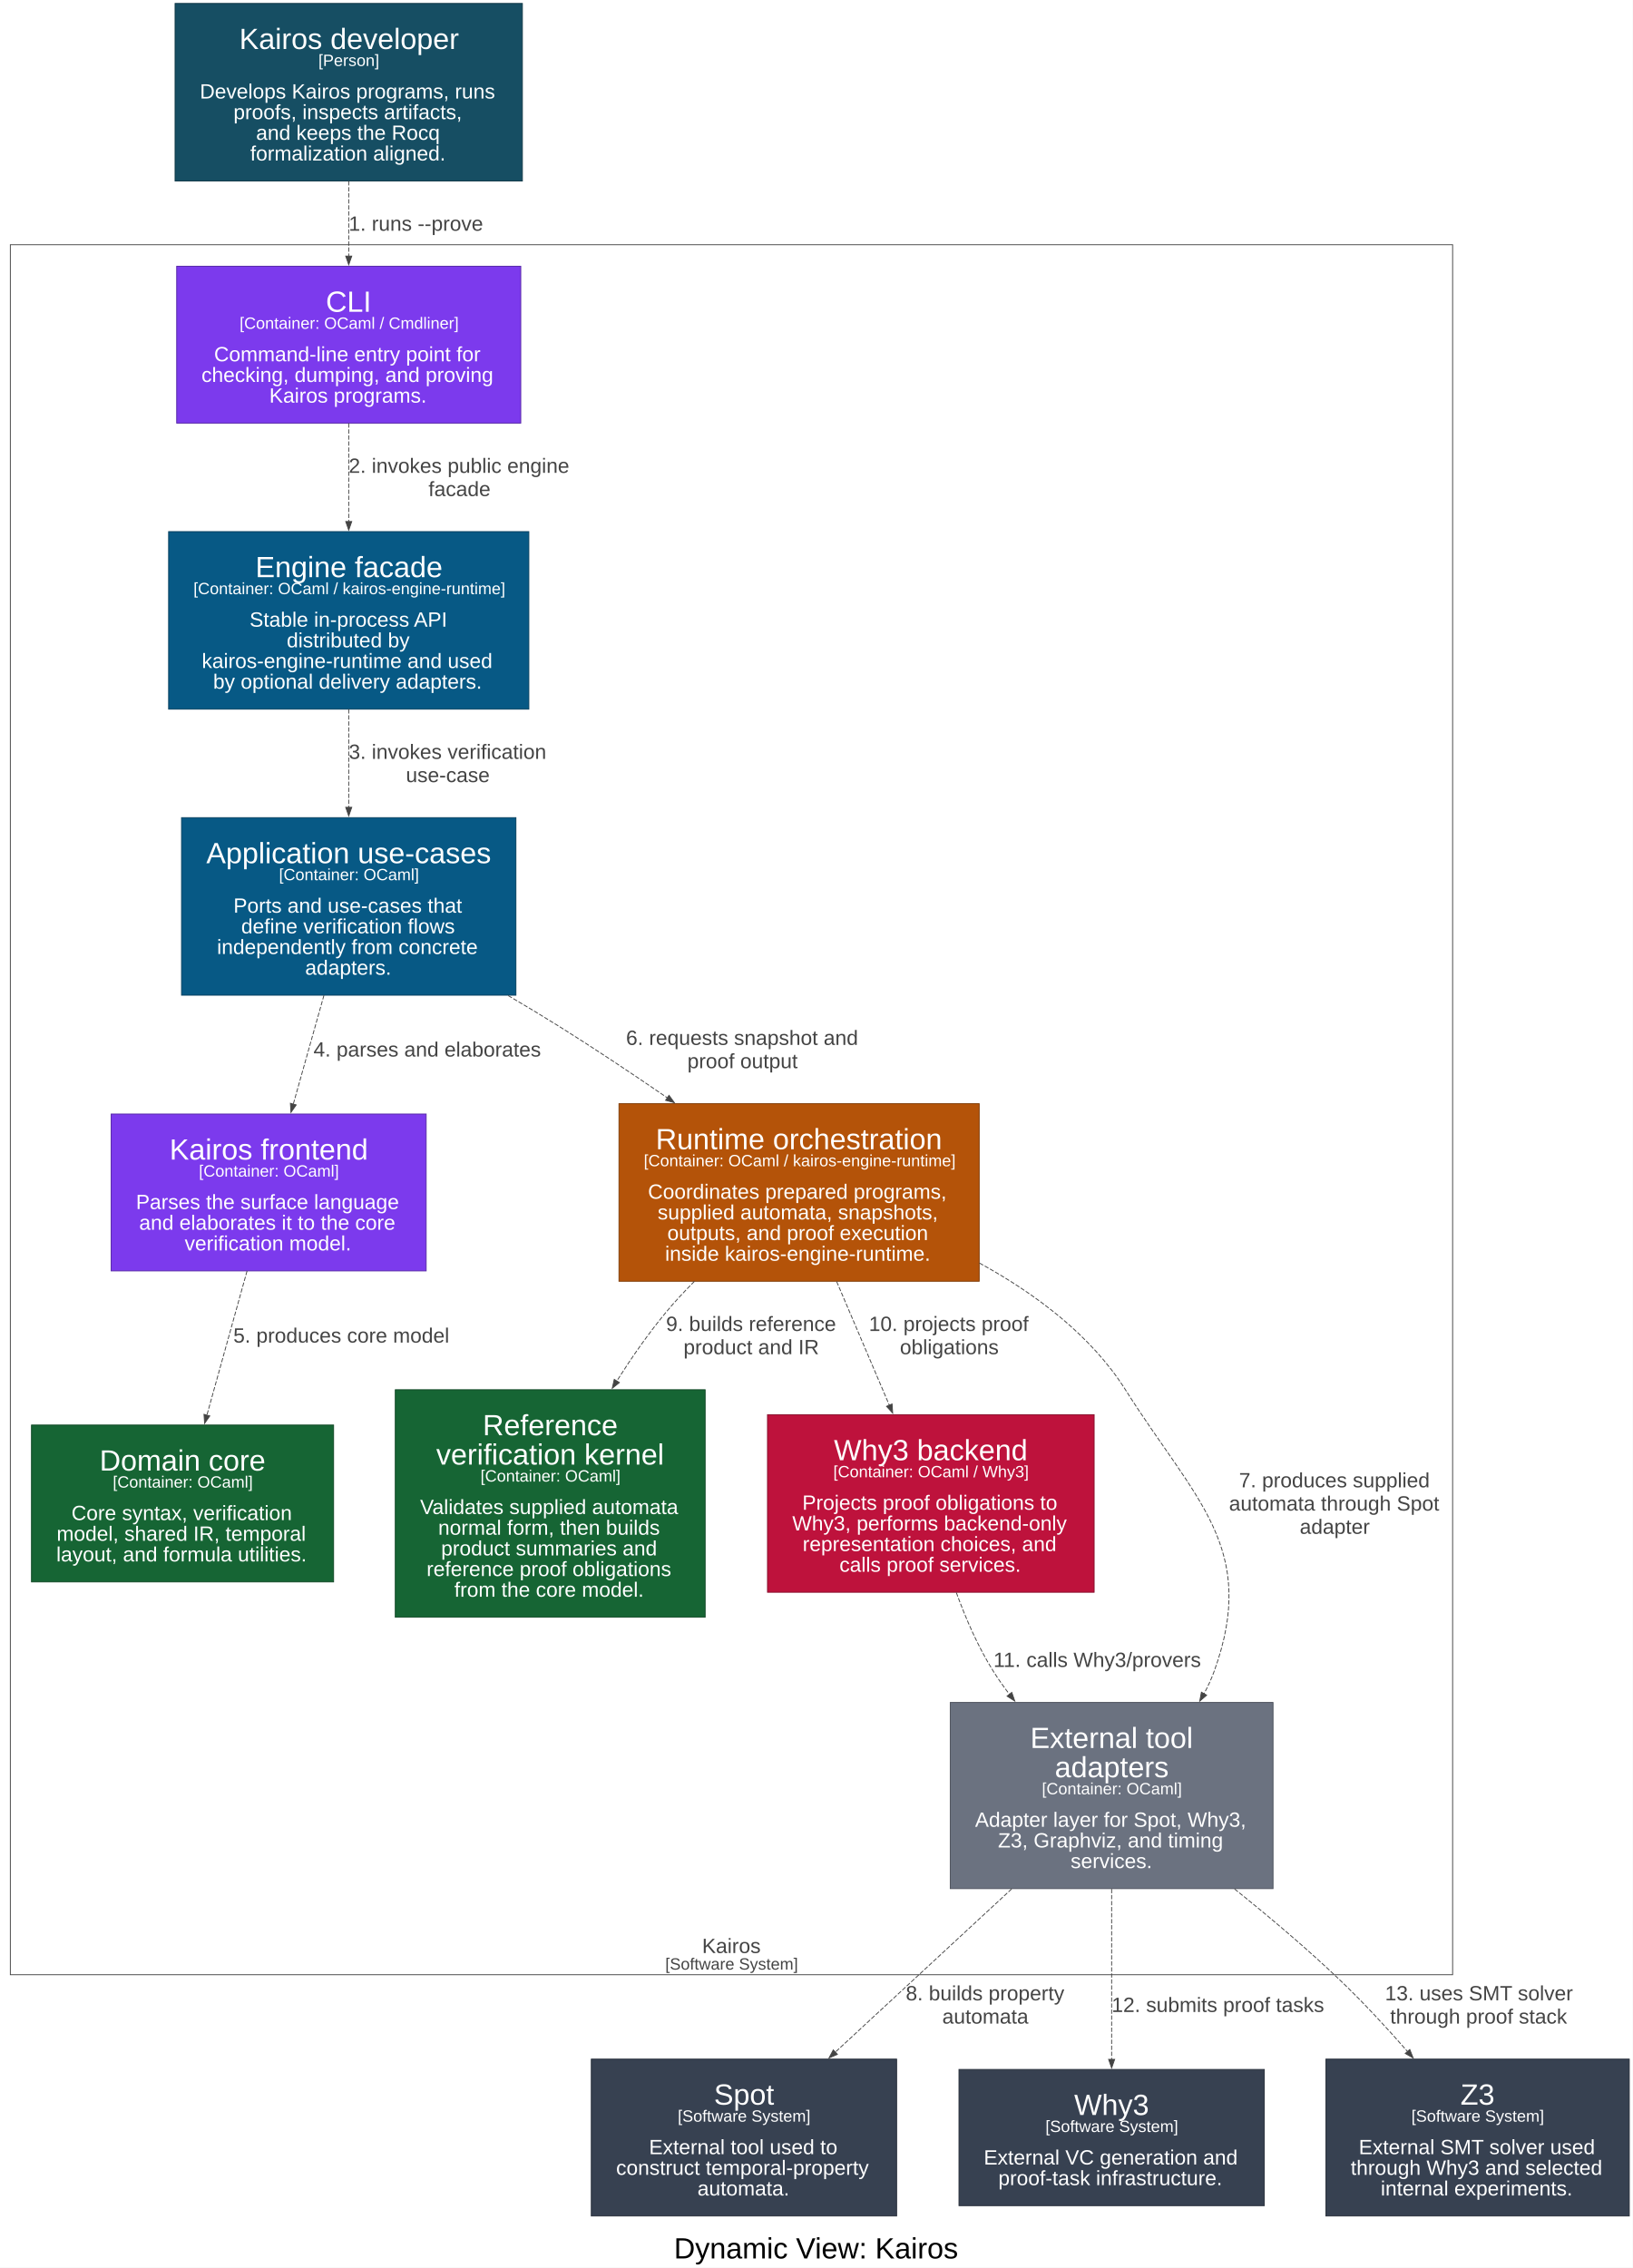
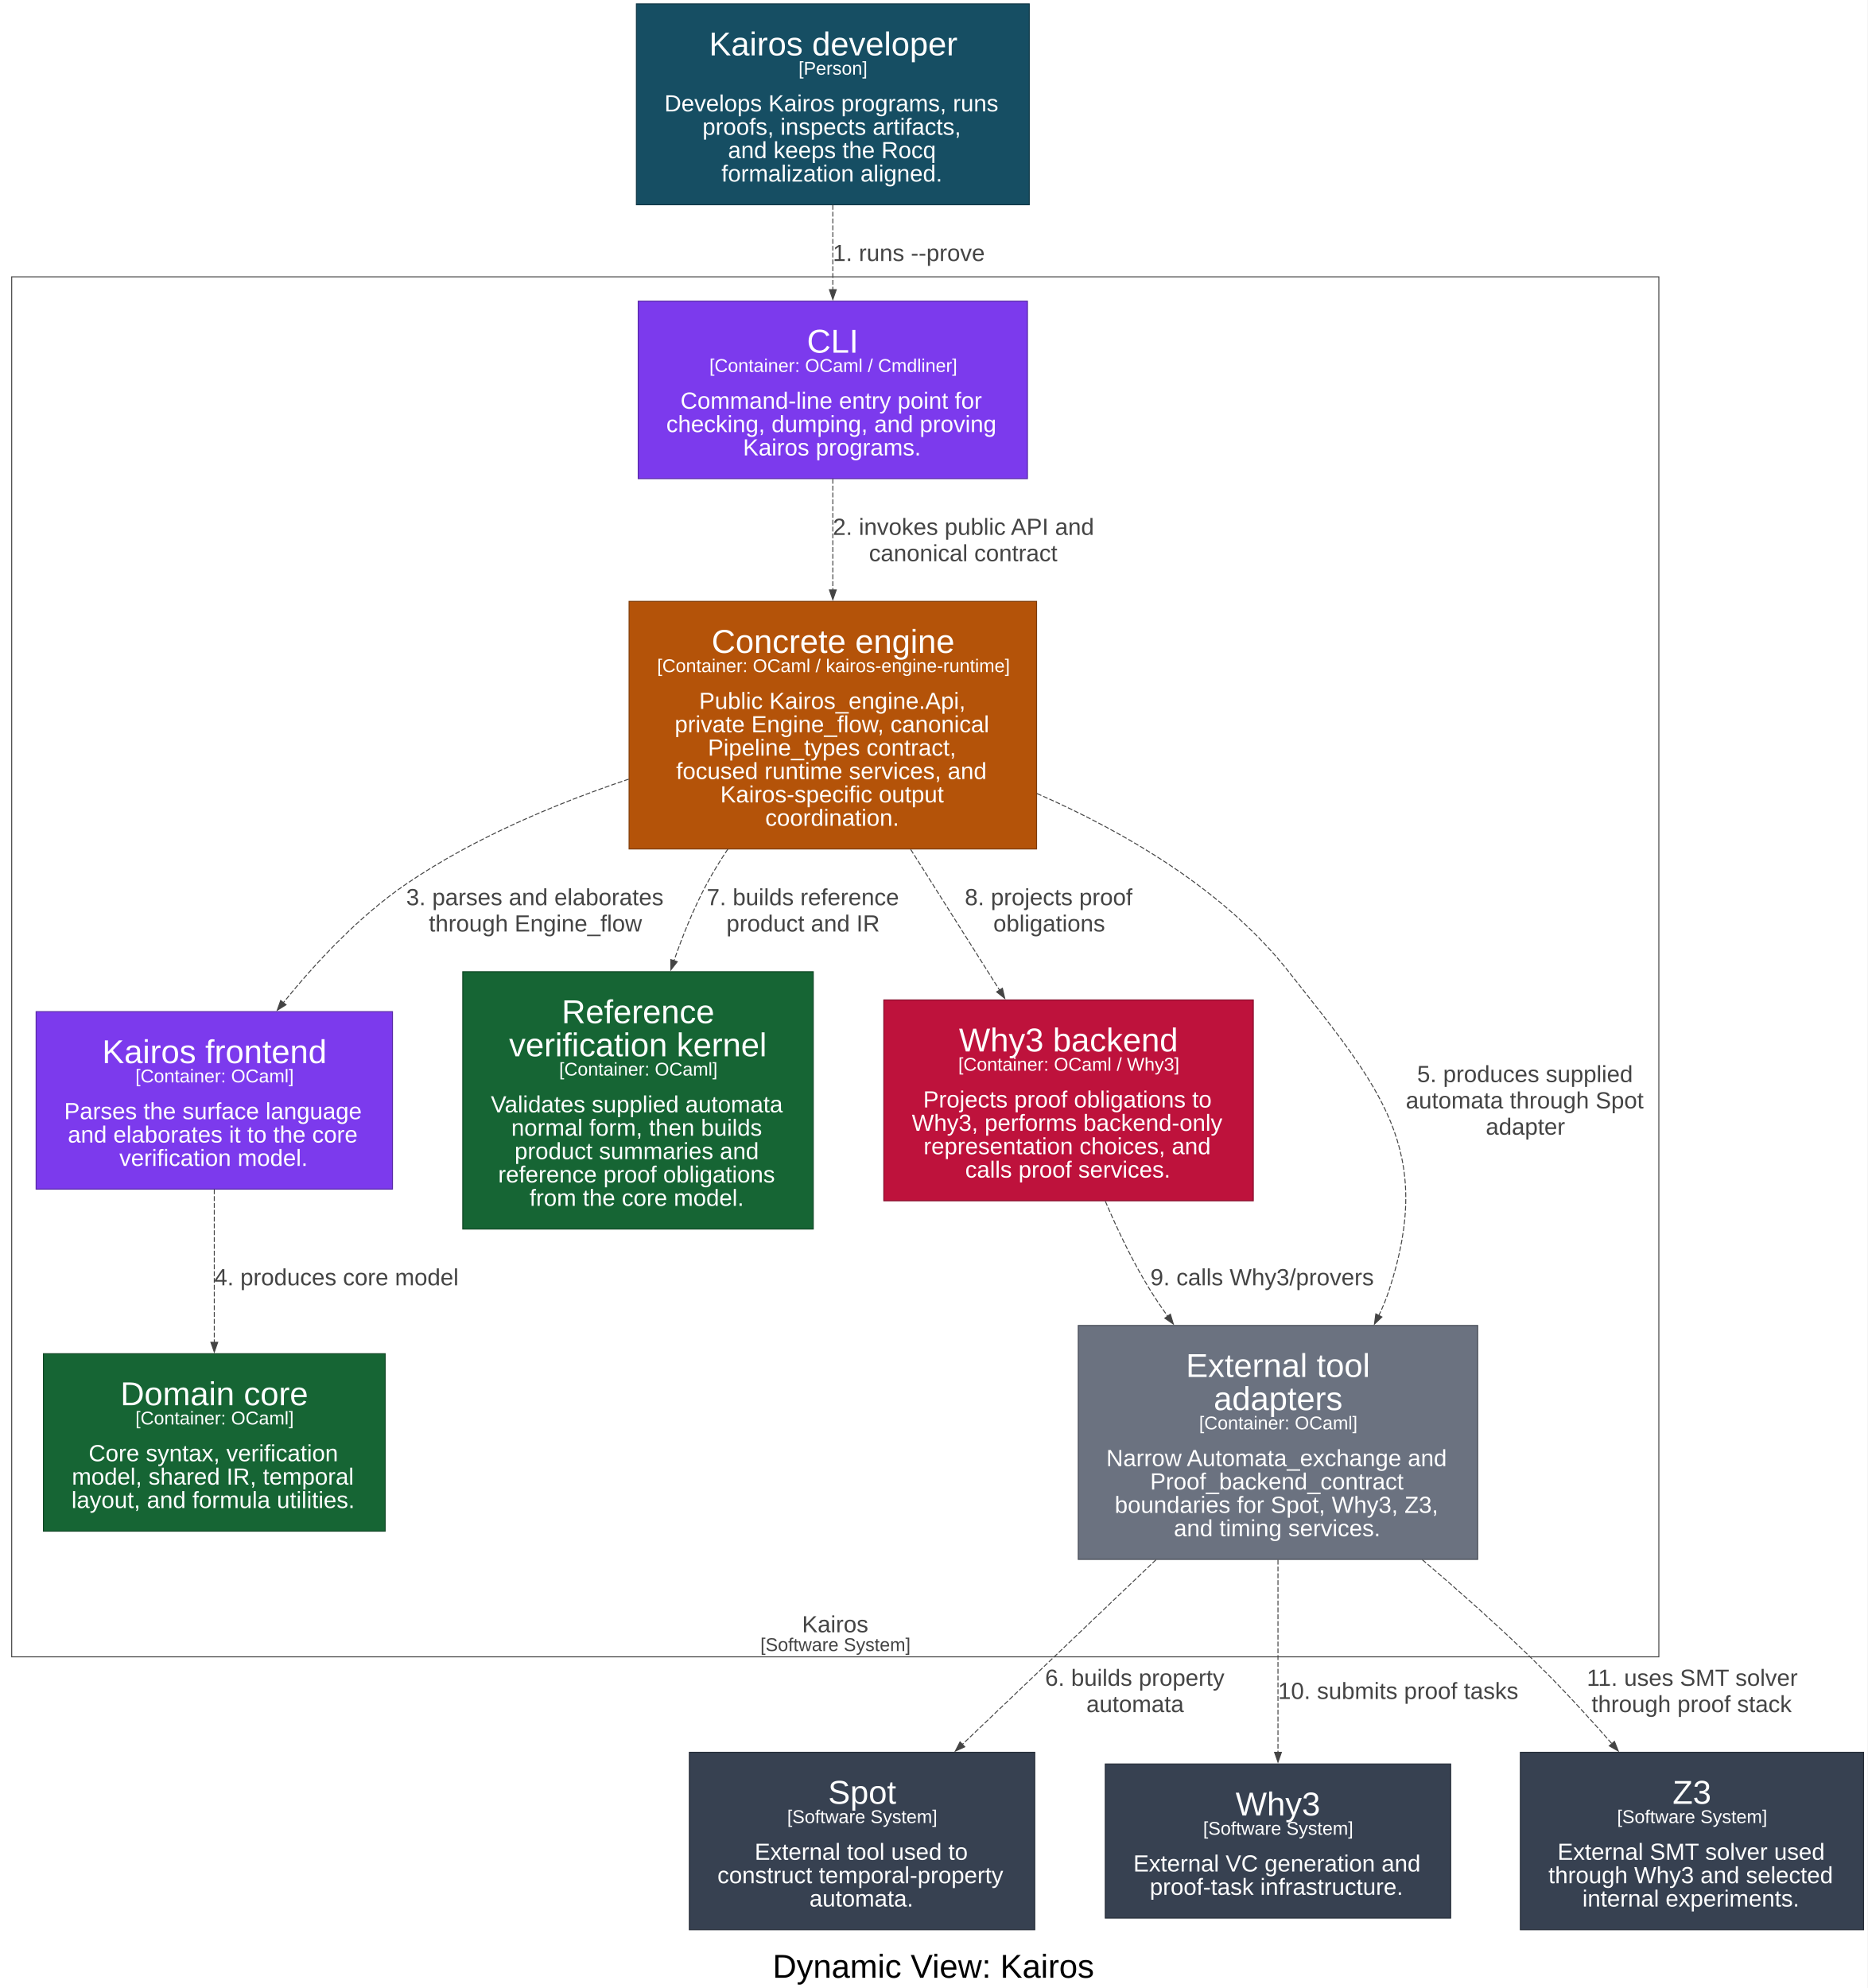
- <svg xmlns="http://www.w3.org/2000/svg" width="1896pt" height="2634pt" viewBox="0.00 0.00 1896.00 2634.00">
-   <g id="graph0" class="graph" transform="scale(1 1) rotate(0) translate(4 2629.6)">
-     <polygon fill="white" stroke="none" points="-4,4 -4,-2629.6 1892.17,-2629.6 1892.17,4 -4,4" />
-     <text xml:space="preserve" text-anchor="start" x="778.71" y="-6.7" font-family="Arial" font-size="34.00">Dynamic View: Kairos</text>
+ <svg xmlns="http://www.w3.org/2000/svg" width="1917pt" height="2041pt" viewBox="0.00 0.00 1917.00 2041.00">
+   <g id="graph0" class="graph" transform="scale(1 1) rotate(0) translate(4 2037.2)">
+     <polygon fill="white" stroke="none" points="-4,4 -4,-2037.2 1913.17,-2037.2 1913.17,4 -4,4" />
+     <text xml:space="preserve" text-anchor="start" x="789.21" y="-6.7" font-family="Arial" font-size="34.00">Dynamic View: Kairos</text>
    <g id="clust1" class="cluster">
-       <polygon fill="none" stroke="#444444" points="8,-336.2 8,-2345.4 1683,-2345.4 1683,-336.2 8,-336.2" />
-       <text xml:space="preserve" text-anchor="start" x="811.38" y="-361.4" font-family="Arial" font-size="24.00" fill="#444444">Kairos</text>
-       <text xml:space="preserve" text-anchor="start" x="768.62" y="-342.15" font-family="Arial" font-size="19.00" fill="#444444">[Software System]</text>
+       <polygon fill="none" stroke="#444444" points="8,-336.2 8,-1753 1699,-1753 1699,-336.2 8,-336.2" />
+       <text xml:space="preserve" text-anchor="start" x="819.38" y="-361.4" font-family="Arial" font-size="24.00" fill="#444444">Kairos</text>
+       <text xml:space="preserve" text-anchor="start" x="776.62" y="-342.15" font-family="Arial" font-size="19.00" fill="#444444">[Software System]</text>
    </g>
    <g id="10" class="node">
-       <polygon fill="#075985" stroke="#043e5d" points="610.17,-2012.2 191.82,-2012.2 191.82,-1806 610.17,-1806 610.17,-2012.2" />
-       <text xml:space="preserve" text-anchor="start" x="292.62" y="-1959.3" font-family="Arial" font-size="34.00" fill="#ffffff">Engine facade</text>
-       <text xml:space="preserve" text-anchor="start" x="220.62" y="-1939.55" font-family="Arial" font-size="19.00" fill="#ffffff">[Container: OCaml / kairos-engine-runtime]</text>
-       <text xml:space="preserve" text-anchor="start" x="285.88" y="-1901.8" font-family="Arial" font-size="24.00" fill="#ffffff">Stable in-process API</text>
-       <text xml:space="preserve" text-anchor="start" x="329" y="-1877.8" font-family="Arial" font-size="24.00" fill="#ffffff">distributed by</text>
-       <text xml:space="preserve" text-anchor="start" x="230.38" y="-1853.8" font-family="Arial" font-size="24.00" fill="#ffffff">kairos-engine-runtime and used</text>
-       <text xml:space="preserve" text-anchor="start" x="243.5" y="-1829.8" font-family="Arial" font-size="24.00" fill="#ffffff">by optional delivery adapters.</text>
+       <polygon fill="#b45309" stroke="#7d3a06" points="1060.17,-1419.8 641.83,-1419.8 641.83,-1165.6 1060.17,-1165.6 1060.17,-1419.8" />
+       <text xml:space="preserve" text-anchor="start" x="726.5" y="-1366.9" font-family="Arial" font-size="34.00" fill="#ffffff">Concrete engine</text>
+       <text xml:space="preserve" text-anchor="start" x="670.62" y="-1347.15" font-family="Arial" font-size="19.00" fill="#ffffff">[Container: OCaml / kairos-engine-runtime]</text>
+       <text xml:space="preserve" text-anchor="start" x="713.75" y="-1309.4" font-family="Arial" font-size="24.00" fill="#ffffff">Public Kairos_engine.Api,</text>
+       <text xml:space="preserve" text-anchor="start" x="688.62" y="-1285.4" font-family="Arial" font-size="24.00" fill="#ffffff">private Engine_flow, canonical</text>
+       <text xml:space="preserve" text-anchor="start" x="722.75" y="-1261.4" font-family="Arial" font-size="24.00" fill="#ffffff">Pipeline_types contract,</text>
+       <text xml:space="preserve" text-anchor="start" x="690.12" y="-1237.4" font-family="Arial" font-size="24.00" fill="#ffffff">focused runtime services, and</text>
+       <text xml:space="preserve" text-anchor="start" x="735.5" y="-1213.4" font-family="Arial" font-size="24.00" fill="#ffffff">Kairos-specific output</text>
+       <text xml:space="preserve" text-anchor="start" x="781.62" y="-1189.4" font-family="Arial" font-size="24.00" fill="#ffffff">coordination.</text>
    </g>
-     <g id="12" class="node">
-       <polygon fill="#075985" stroke="#043e5d" points="595.17,-1680 206.82,-1680 206.82,-1473.8 595.17,-1473.8 595.17,-1680" />
-       <text xml:space="preserve" text-anchor="start" x="235.62" y="-1627.1" font-family="Arial" font-size="34.00" fill="#ffffff">Application use-cases</text>
-       <text xml:space="preserve" text-anchor="start" x="320" y="-1607.35" font-family="Arial" font-size="19.00" fill="#ffffff">[Container: OCaml]</text>
-       <text xml:space="preserve" text-anchor="start" x="267.12" y="-1569.6" font-family="Arial" font-size="24.00" fill="#ffffff">Ports and use-cases that</text>
-       <text xml:space="preserve" text-anchor="start" x="276.12" y="-1545.6" font-family="Arial" font-size="24.00" fill="#ffffff">define verification flows</text>
-       <text xml:space="preserve" text-anchor="start" x="248" y="-1521.6" font-family="Arial" font-size="24.00" fill="#ffffff">independently from concrete</text>
-       <text xml:space="preserve" text-anchor="start" x="350.38" y="-1497.6" font-family="Arial" font-size="24.00" fill="#ffffff">adapters.</text>
+     <g id="19" class="node">
+       <polygon fill="#7c3aed" stroke="#5628a5" points="398.93,-998.6 33.07,-998.6 33.07,-816.4 398.93,-816.4 398.93,-998.6" />
+       <text xml:space="preserve" text-anchor="start" x="100.88" y="-945.7" font-family="Arial" font-size="34.00" fill="#ffffff">Kairos frontend</text>
+       <text xml:space="preserve" text-anchor="start" x="135" y="-925.95" font-family="Arial" font-size="19.00" fill="#ffffff">[Container: OCaml]</text>
+       <text xml:space="preserve" text-anchor="start" x="61.88" y="-888.2" font-family="Arial" font-size="24.00" fill="#ffffff">Parses the surface language</text>
+       <text xml:space="preserve" text-anchor="start" x="65.62" y="-864.2" font-family="Arial" font-size="24.00" fill="#ffffff">and elaborates it to the core</text>
+       <text xml:space="preserve" text-anchor="start" x="118.5" y="-840.2" font-family="Arial" font-size="24.00" fill="#ffffff">verification model.</text>
    </g>
-     <g id="37" class="edge">
-       <path fill="none" stroke="#444444" stroke-dasharray="5,2" d="M401,-1805.88C401,-1769.75 401,-1728.9 401,-1691.85" />
-       <polygon fill="#444444" stroke="#444444" points="404.5,-1692 401,-1682 397.5,-1692 404.5,-1692" />
-       <text xml:space="preserve" text-anchor="start" x="401" y="-1748.25" font-family="Arial" font-size="24.00" fill="#444444">3. invokes verification</text>
-       <text xml:space="preserve" text-anchor="start" x="467.38" y="-1721.25" font-family="Arial" font-size="24.00" fill="#444444">use-case</text>
+     <g id="38" class="edge">
+       <path fill="none" stroke="#444444" stroke-dasharray="5,2" d="M641.47,-1237.27C565.55,-1211.76 481.65,-1176.44 413,-1129.6 365.02,-1096.87 321.03,-1049.97 286.84,-1007.78" />
+       <polygon fill="#444444" stroke="#444444" points="289.63,-1005.66 280.65,-1000.04 284.16,-1010.04 289.63,-1005.66" />
+       <text xml:space="preserve" text-anchor="start" x="413" y="-1107.85" font-family="Arial" font-size="24.00" fill="#444444">3. parses and elaborates</text>
+       <text xml:space="preserve" text-anchor="start" x="436.25" y="-1080.85" font-family="Arial" font-size="24.00" fill="#444444">through Engine_flow</text>
    </g>
-     <g id="11" class="node">
-       <polygon fill="#7c3aed" stroke="#5628a5" points="490.93,-1335.8 125.07,-1335.8 125.07,-1153.6 490.93,-1153.6 490.93,-1335.8" />
-       <text xml:space="preserve" text-anchor="start" x="192.88" y="-1282.9" font-family="Arial" font-size="34.00" fill="#ffffff">Kairos frontend</text>
-       <text xml:space="preserve" text-anchor="start" x="227" y="-1263.15" font-family="Arial" font-size="19.00" fill="#ffffff">[Container: OCaml]</text>
-       <text xml:space="preserve" text-anchor="start" x="153.88" y="-1225.4" font-family="Arial" font-size="24.00" fill="#ffffff">Parses the surface language</text>
-       <text xml:space="preserve" text-anchor="start" x="157.62" y="-1201.4" font-family="Arial" font-size="24.00" fill="#ffffff">and elaborates it to the core</text>
-       <text xml:space="preserve" text-anchor="start" x="210.5" y="-1177.4" font-family="Arial" font-size="24.00" fill="#ffffff">verification model.</text>
+     <g id="21" class="node">
+       <polygon fill="#166534" stroke="#0f4624" points="830.92,-1039.6 471.07,-1039.6 471.07,-775.4 830.92,-775.4 830.92,-1039.6" />
+       <text xml:space="preserve" text-anchor="start" x="572.62" y="-986.7" font-family="Arial" font-size="34.00" fill="#ffffff">Reference</text>
+       <text xml:space="preserve" text-anchor="start" x="518.62" y="-952.7" font-family="Arial" font-size="34.00" fill="#ffffff">verification kernel</text>
+       <text xml:space="preserve" text-anchor="start" x="570" y="-932.95" font-family="Arial" font-size="19.00" fill="#ffffff">[Container: OCaml]</text>
+       <text xml:space="preserve" text-anchor="start" x="499.88" y="-895.2" font-family="Arial" font-size="24.00" fill="#ffffff">Validates supplied automata</text>
+       <text xml:space="preserve" text-anchor="start" x="520.88" y="-871.2" font-family="Arial" font-size="24.00" fill="#ffffff">normal form, then builds</text>
+       <text xml:space="preserve" text-anchor="start" x="524.25" y="-847.2" font-family="Arial" font-size="24.00" fill="#ffffff">product summaries and</text>
+       <text xml:space="preserve" text-anchor="start" x="507.38" y="-823.2" font-family="Arial" font-size="24.00" fill="#ffffff">reference proof obligations</text>
+       <text xml:space="preserve" text-anchor="start" x="539.62" y="-799.2" font-family="Arial" font-size="24.00" fill="#ffffff">from the core model.</text>
    </g>
-     <g id="13" class="node">
-       <polygon fill="#166534" stroke="#0f4624" points="383.43,-974.6 32.57,-974.6 32.57,-792.4 383.43,-792.4 383.43,-974.6" />
-       <text xml:space="preserve" text-anchor="start" x="111.62" y="-921.7" font-family="Arial" font-size="34.00" fill="#ffffff">Domain core</text>
-       <text xml:space="preserve" text-anchor="start" x="127" y="-901.95" font-family="Arial" font-size="19.00" fill="#ffffff">[Container: OCaml]</text>
-       <text xml:space="preserve" text-anchor="start" x="79" y="-864.2" font-family="Arial" font-size="24.00" fill="#ffffff">Core syntax, verification</text>
-       <text xml:space="preserve" text-anchor="start" x="61.75" y="-840.2" font-family="Arial" font-size="24.00" fill="#ffffff">model, shared IR, temporal</text>
-       <text xml:space="preserve" text-anchor="start" x="61.38" y="-816.2" font-family="Arial" font-size="24.00" fill="#ffffff">layout, and formula utilities.</text>
+     <g id="41" class="edge">
+       <path fill="none" stroke="#444444" stroke-dasharray="5,2" d="M743.26,-1165.51C735.35,-1153.73 727.96,-1141.67 721.5,-1129.6 708.37,-1105.06 697.19,-1077.67 687.87,-1050.74" />
+       <polygon fill="#444444" stroke="#444444" points="691.26,-1049.84 684.74,-1041.49 684.63,-1052.08 691.26,-1049.84" />
+       <text xml:space="preserve" text-anchor="start" x="721.5" y="-1107.85" font-family="Arial" font-size="24.00" fill="#444444">7. builds reference</text>
+       <text xml:space="preserve" text-anchor="start" x="741.75" y="-1080.85" font-family="Arial" font-size="24.00" fill="#444444">product and IR</text>
    </g>
-     <g id="42" class="edge">
-       <path fill="none" stroke="#444444" stroke-dasharray="5,2" d="M282.89,-1153.52C268.72,-1102.59 250.95,-1038.78 236.28,-986.09" />
-       <polygon fill="#444444" stroke="#444444" points="239.66,-985.18 233.61,-976.48 232.92,-987.06 239.66,-985.18" />
-       <text xml:space="preserve" text-anchor="start" x="266.96" y="-1070.35" font-family="Arial" font-size="24.00" fill="#444444">5. produces core model</text>
+     <g id="29" class="node">
+       <polygon fill="#be123c" stroke="#850c2a" points="1282.67,-1010.6 903.33,-1010.6 903.33,-804.4 1282.67,-804.4 1282.67,-1010.6" />
+       <text xml:space="preserve" text-anchor="start" x="980.5" y="-957.7" font-family="Arial" font-size="34.00" fill="#ffffff">Why3 backend</text>
+       <text xml:space="preserve" text-anchor="start" x="979.75" y="-937.95" font-family="Arial" font-size="19.00" fill="#ffffff">[Container: OCaml / Why3]</text>
+       <text xml:space="preserve" text-anchor="start" x="943.75" y="-900.2" font-family="Arial" font-size="24.00" fill="#ffffff">Projects proof obligations to</text>
+       <text xml:space="preserve" text-anchor="start" x="932.12" y="-876.2" font-family="Arial" font-size="24.00" fill="#ffffff">Why3, performs backend-only</text>
+       <text xml:space="preserve" text-anchor="start" x="944.12" y="-852.2" font-family="Arial" font-size="24.00" fill="#ffffff">representation choices, and</text>
+       <text xml:space="preserve" text-anchor="start" x="986.88" y="-828.2" font-family="Arial" font-size="24.00" fill="#ffffff">calls proof services.</text>
+     </g>
+     <g id="44" class="edge">
+       <path fill="none" stroke="#444444" stroke-dasharray="5,2" d="M930.91,-1165.16C960.41,-1118.45 993.6,-1065.89 1022.24,-1020.55" />
+       <polygon fill="#444444" stroke="#444444" points="1025.08,-1022.6 1027.47,-1012.27 1019.17,-1018.86 1025.08,-1022.6" />
+       <text xml:space="preserve" text-anchor="start" x="986.49" y="-1107.85" font-family="Arial" font-size="24.00" fill="#444444">8. projects proof</text>
+       <text xml:space="preserve" text-anchor="start" x="1015.74" y="-1080.85" font-family="Arial" font-size="24.00" fill="#444444">obligations</text>
+     </g>
+     <g id="32" class="node">
+       <polygon fill="#6b7280" stroke="#4a4f59" points="1513.05,-676.4 1102.95,-676.4 1102.95,-436.2 1513.05,-436.2 1513.05,-676.4" />
+       <text xml:space="preserve" text-anchor="start" x="1213.5" y="-623.5" font-family="Arial" font-size="34.00" fill="#ffffff">External tool</text>
+       <text xml:space="preserve" text-anchor="start" x="1242" y="-589.5" font-family="Arial" font-size="34.00" fill="#ffffff">adapters</text>
+       <text xml:space="preserve" text-anchor="start" x="1227" y="-569.75" font-family="Arial" font-size="19.00" fill="#ffffff">[Container: OCaml]</text>
+       <text xml:space="preserve" text-anchor="start" x="1131.75" y="-532" font-family="Arial" font-size="24.00" fill="#ffffff">Narrow Automata_exchange and</text>
+       <text xml:space="preserve" text-anchor="start" x="1176.75" y="-508" font-family="Arial" font-size="24.00" fill="#ffffff">Proof_backend_contract</text>
+       <text xml:space="preserve" text-anchor="start" x="1140.38" y="-484" font-family="Arial" font-size="24.00" fill="#ffffff">boundaries for Spot, Why3, Z3,</text>
+       <text xml:space="preserve" text-anchor="start" x="1201.12" y="-460" font-family="Arial" font-size="24.00" fill="#ffffff">and timing services.</text>
+     </g>
+     <g id="45" class="edge">
+       <path fill="none" stroke="#444444" stroke-dasharray="5,2" d="M1060.51,-1222.55C1152.05,-1182.49 1253.31,-1123.1 1319,-1039.6 1413.27,-919.78 1469.51,-857.26 1422,-712.4 1419.15,-703.71 1415.61,-695.1 1411.55,-686.66" />
+       <polygon fill="#444444" stroke="#444444" points="1414.7,-685.13 1407.04,-677.81 1408.46,-688.31 1414.7,-685.13" />
+       <text xml:space="preserve" text-anchor="start" x="1450.83" y="-926.25" font-family="Arial" font-size="24.00" fill="#444444">5. produces supplied</text>
+       <text xml:space="preserve" text-anchor="start" x="1439.2" y="-899.25" font-family="Arial" font-size="24.00" fill="#444444">automata through Spot</text>
+       <text xml:space="preserve" text-anchor="start" x="1521.33" y="-872.25" font-family="Arial" font-size="24.00" fill="#444444">adapter</text>
+     </g>
+     <g id="20" class="node">
+       <polygon fill="#166534" stroke="#0f4624" points="391.43,-647.4 40.57,-647.4 40.57,-465.2 391.43,-465.2 391.43,-647.4" />
+       <text xml:space="preserve" text-anchor="start" x="119.62" y="-594.5" font-family="Arial" font-size="34.00" fill="#ffffff">Domain core</text>
+       <text xml:space="preserve" text-anchor="start" x="135" y="-574.75" font-family="Arial" font-size="19.00" fill="#ffffff">[Container: OCaml]</text>
+       <text xml:space="preserve" text-anchor="start" x="87" y="-537" font-family="Arial" font-size="24.00" fill="#ffffff">Core syntax, verification</text>
+       <text xml:space="preserve" text-anchor="start" x="69.75" y="-513" font-family="Arial" font-size="24.00" fill="#ffffff">model, shared IR, temporal</text>
+       <text xml:space="preserve" text-anchor="start" x="69.38" y="-489" font-family="Arial" font-size="24.00" fill="#ffffff">layout, and formula utilities.</text>
    </g>
    <g id="40" class="edge">
-       <path fill="none" stroke="#444444" stroke-dasharray="5,2" d="M372.21,-1473.68C360.87,-1433.43 347.89,-1387.32 336.57,-1347.14" />
-       <polygon fill="#444444" stroke="#444444" points="339.99,-1346.38 333.91,-1337.71 333.26,-1348.28 339.99,-1346.38" />
-       <text xml:space="preserve" text-anchor="start" x="360.07" y="-1402.55" font-family="Arial" font-size="24.00" fill="#444444">4. parses and elaborates</text>
+       <path fill="none" stroke="#444444" stroke-dasharray="5,2" d="M216,-816.12C216,-768.03 216,-708.73 216,-659.04" />
+       <polygon fill="#444444" stroke="#444444" points="219.5,-659.12 216,-649.12 212.5,-659.12 219.5,-659.12" />
+       <text xml:space="preserve" text-anchor="start" x="216" y="-717.65" font-family="Arial" font-size="24.00" fill="#444444">4. produces core model</text>
    </g>
-     <g id="22" class="node">
-       <polygon fill="#b45309" stroke="#7d3a06" points="1133.17,-1347.8 714.83,-1347.8 714.83,-1141.6 1133.17,-1141.6 1133.17,-1347.8" />
-       <text xml:space="preserve" text-anchor="start" x="757.5" y="-1294.9" font-family="Arial" font-size="34.00" fill="#ffffff">Runtime orchestration</text>
-       <text xml:space="preserve" text-anchor="start" x="743.62" y="-1275.15" font-family="Arial" font-size="19.00" fill="#ffffff">[Container: OCaml / kairos-engine-runtime]</text>
-       <text xml:space="preserve" text-anchor="start" x="748.5" y="-1237.4" font-family="Arial" font-size="24.00" fill="#ffffff">Coordinates prepared programs,</text>
-       <text xml:space="preserve" text-anchor="start" x="759.75" y="-1213.4" font-family="Arial" font-size="24.00" fill="#ffffff">supplied automata, snapshots,</text>
-       <text xml:space="preserve" text-anchor="start" x="771" y="-1189.4" font-family="Arial" font-size="24.00" fill="#ffffff">outputs, and proof execution</text>
-       <text xml:space="preserve" text-anchor="start" x="768.38" y="-1165.4" font-family="Arial" font-size="24.00" fill="#ffffff">inside kairos-engine-runtime.</text>
-     </g>
-     <g id="41" class="edge">
-       <path fill="none" stroke="#444444" stroke-dasharray="5,2" d="M586.2,-1473.35C606.2,-1461.61 626.12,-1449.61 645,-1437.8 686.51,-1411.83 730.54,-1382.43 771.05,-1354.58" />
-       <polygon fill="#444444" stroke="#444444" points="772.95,-1357.52 779.2,-1348.96 768.98,-1351.76 772.95,-1357.52" />
-       <text xml:space="preserve" text-anchor="start" x="723.03" y="-1416.05" font-family="Arial" font-size="24.00" fill="#444444">6. requests snapshot and</text>
-       <text xml:space="preserve" text-anchor="start" x="794.28" y="-1389.05" font-family="Arial" font-size="24.00" fill="#444444">proof output</text>
-     </g>
-     <g id="14" class="node">
-       <polygon fill="#166534" stroke="#0f4624" points="814.92,-1015.6 455.07,-1015.6 455.07,-751.4 814.92,-751.4 814.92,-1015.6" />
-       <text xml:space="preserve" text-anchor="start" x="556.62" y="-962.7" font-family="Arial" font-size="34.00" fill="#ffffff">Reference</text>
-       <text xml:space="preserve" text-anchor="start" x="502.62" y="-928.7" font-family="Arial" font-size="34.00" fill="#ffffff">verification kernel</text>
-       <text xml:space="preserve" text-anchor="start" x="554" y="-908.95" font-family="Arial" font-size="19.00" fill="#ffffff">[Container: OCaml]</text>
-       <text xml:space="preserve" text-anchor="start" x="483.88" y="-871.2" font-family="Arial" font-size="24.00" fill="#ffffff">Validates supplied automata</text>
-       <text xml:space="preserve" text-anchor="start" x="504.88" y="-847.2" font-family="Arial" font-size="24.00" fill="#ffffff">normal form, then builds</text>
-       <text xml:space="preserve" text-anchor="start" x="508.25" y="-823.2" font-family="Arial" font-size="24.00" fill="#ffffff">product summaries and</text>
-       <text xml:space="preserve" text-anchor="start" x="491.38" y="-799.2" font-family="Arial" font-size="24.00" fill="#ffffff">reference proof obligations</text>
-       <text xml:space="preserve" text-anchor="start" x="523.62" y="-775.2" font-family="Arial" font-size="24.00" fill="#ffffff">from the core model.</text>
-     </g>
-     <g id="44" class="edge">
-       <path fill="none" stroke="#444444" stroke-dasharray="5,2" d="M802.45,-1141.47C790.83,-1129.83 779.62,-1117.77 769.5,-1105.6 749.13,-1081.11 729.73,-1053.24 712.32,-1025.72" />
-       <polygon fill="#444444" stroke="#444444" points="715.32,-1023.91 707.05,-1017.29 709.38,-1027.63 715.32,-1023.91" />
-       <text xml:space="preserve" text-anchor="start" x="769.5" y="-1083.85" font-family="Arial" font-size="24.00" fill="#444444">9. builds reference</text>
-       <text xml:space="preserve" text-anchor="start" x="789.75" y="-1056.85" font-family="Arial" font-size="24.00" fill="#444444">product and IR</text>
-     </g>
-     <g id="28" class="node">
-       <polygon fill="#be123c" stroke="#850c2a" points="1266.67,-986.6 887.33,-986.6 887.33,-780.4 1266.67,-780.4 1266.67,-986.6" />
-       <text xml:space="preserve" text-anchor="start" x="964.5" y="-933.7" font-family="Arial" font-size="34.00" fill="#ffffff">Why3 backend</text>
-       <text xml:space="preserve" text-anchor="start" x="963.75" y="-913.95" font-family="Arial" font-size="19.00" fill="#ffffff">[Container: OCaml / Why3]</text>
-       <text xml:space="preserve" text-anchor="start" x="927.75" y="-876.2" font-family="Arial" font-size="24.00" fill="#ffffff">Projects proof obligations to</text>
-       <text xml:space="preserve" text-anchor="start" x="916.12" y="-852.2" font-family="Arial" font-size="24.00" fill="#ffffff">Why3, performs backend-only</text>
-       <text xml:space="preserve" text-anchor="start" x="928.12" y="-828.2" font-family="Arial" font-size="24.00" fill="#ffffff">representation choices, and</text>
-       <text xml:space="preserve" text-anchor="start" x="970.88" y="-804.2" font-family="Arial" font-size="24.00" fill="#ffffff">calls proof services.</text>
-     </g>
-     <g id="47" class="edge">
-       <path fill="none" stroke="#444444" stroke-dasharray="5,2" d="M967.64,-1141.25C986.77,-1096.33 1009.29,-1043.46 1028.91,-997.41" />
-       <polygon fill="#444444" stroke="#444444" points="1032.01,-999.05 1032.71,-988.48 1025.57,-996.31 1032.01,-999.05" />
-       <text xml:space="preserve" text-anchor="start" x="1005.09" y="-1083.85" font-family="Arial" font-size="24.00" fill="#444444">10. projects proof</text>
-       <text xml:space="preserve" text-anchor="start" x="1041.09" y="-1056.85" font-family="Arial" font-size="24.00" fill="#444444">obligations</text>
-     </g>
-     <g id="31" class="node">
-       <polygon fill="#6b7280" stroke="#4a4f59" points="1474.42,-652.4 1099.58,-652.4 1099.58,-436.2 1474.42,-436.2 1474.42,-652.4" />
-       <text xml:space="preserve" text-anchor="start" x="1192.5" y="-599.5" font-family="Arial" font-size="34.00" fill="#ffffff">External tool</text>
-       <text xml:space="preserve" text-anchor="start" x="1221" y="-565.5" font-family="Arial" font-size="34.00" fill="#ffffff">adapters</text>
-       <text xml:space="preserve" text-anchor="start" x="1206" y="-545.75" font-family="Arial" font-size="19.00" fill="#ffffff">[Container: OCaml]</text>
-       <text xml:space="preserve" text-anchor="start" x="1128.38" y="-508" font-family="Arial" font-size="24.00" fill="#ffffff">Adapter layer for Spot, Why3,</text>
-       <text xml:space="preserve" text-anchor="start" x="1155" y="-484" font-family="Arial" font-size="24.00" fill="#ffffff">Z3, Graphviz, and timing</text>
-       <text xml:space="preserve" text-anchor="start" x="1239.38" y="-460" font-family="Arial" font-size="24.00" fill="#ffffff">services.</text>
-     </g>
-     <g id="48" class="edge">
-       <path fill="none" stroke="#444444" stroke-dasharray="5,2" d="M1133.46,-1162.73C1198.17,-1127.32 1262.91,-1079.06 1303,-1015.6 1384.43,-886.71 1457.83,-831.78 1406,-688.4 1402.8,-679.55 1398.79,-670.87 1394.2,-662.43" />
-       <polygon fill="#444444" stroke="#444444" points="1397.33,-660.85 1389.31,-653.94 1391.27,-664.35 1397.33,-660.85" />
-       <text xml:space="preserve" text-anchor="start" x="1434.94" y="-902.25" font-family="Arial" font-size="24.00" fill="#444444">7. produces supplied</text>
-       <text xml:space="preserve" text-anchor="start" x="1423.31" y="-875.25" font-family="Arial" font-size="24.00" fill="#444444">automata through Spot</text>
-       <text xml:space="preserve" text-anchor="start" x="1505.44" y="-848.25" font-family="Arial" font-size="24.00" fill="#444444">adapter</text>
-     </g>
-     <g id="54" class="edge">
-       <path fill="none" stroke="#444444" stroke-dasharray="5,2" d="M1106.61,-780.09C1117.77,-749.37 1132.12,-716.42 1149.75,-688.4 1155.4,-679.43 1161.67,-670.54 1168.34,-661.85" />
-       <polygon fill="#444444" stroke="#444444" points="1171.04,-664.08 1174.49,-654.06 1165.54,-659.74 1171.04,-664.08" />
-       <text xml:space="preserve" text-anchor="start" x="1149.75" y="-693.65" font-family="Arial" font-size="24.00" fill="#444444">11. calls Why3/provers</text>
+     <g id="53" class="edge">
+       <path fill="none" stroke="#444444" stroke-dasharray="5,2" d="M1130.76,-803.94C1143.69,-773.54 1159.4,-740.8 1177,-712.4 1182.51,-703.51 1188.51,-694.59 1194.8,-685.77" />
+       <polygon fill="#444444" stroke="#444444" points="1197.51,-688 1200.57,-677.85 1191.85,-683.88 1197.51,-688" />
+       <text xml:space="preserve" text-anchor="start" x="1177" y="-717.65" font-family="Arial" font-size="24.00" fill="#444444">9. calls Why3/provers</text>
    </g>
    <g id="3" class="node">
-       <polygon fill="#374151" stroke="#262d38" points="1037.3,-238.2 682.7,-238.2 682.7,-56 1037.3,-56 1037.3,-238.2" />
-       <text xml:space="preserve" text-anchor="start" x="825.12" y="-185.3" font-family="Arial" font-size="34.00" fill="#ffffff">Spot</text>
-       <text xml:space="preserve" text-anchor="start" x="783.12" y="-165.55" font-family="Arial" font-size="19.00" fill="#ffffff">[Software System]</text>
-       <text xml:space="preserve" text-anchor="start" x="749.75" y="-127.8" font-family="Arial" font-size="24.00" fill="#ffffff">External tool used to</text>
-       <text xml:space="preserve" text-anchor="start" x="711.5" y="-103.8" font-family="Arial" font-size="24.00" fill="#ffffff">construct temporal-property</text>
-       <text xml:space="preserve" text-anchor="start" x="806" y="-79.8" font-family="Arial" font-size="24.00" fill="#ffffff">automata.</text>
+       <polygon fill="#374151" stroke="#262d38" points="1058.3,-238.2 703.7,-238.2 703.7,-56 1058.3,-56 1058.3,-238.2" />
+       <text xml:space="preserve" text-anchor="start" x="846.12" y="-185.3" font-family="Arial" font-size="34.00" fill="#ffffff">Spot</text>
+       <text xml:space="preserve" text-anchor="start" x="804.12" y="-165.55" font-family="Arial" font-size="19.00" fill="#ffffff">[Software System]</text>
+       <text xml:space="preserve" text-anchor="start" x="770.75" y="-127.8" font-family="Arial" font-size="24.00" fill="#ffffff">External tool used to</text>
+       <text xml:space="preserve" text-anchor="start" x="732.5" y="-103.8" font-family="Arial" font-size="24.00" fill="#ffffff">construct temporal-property</text>
+       <text xml:space="preserve" text-anchor="start" x="827" y="-79.8" font-family="Arial" font-size="24.00" fill="#ffffff">automata.</text>
+     </g>
+     <g id="56" class="edge">
+       <path fill="none" stroke="#444444" stroke-dasharray="5,2" d="M1182.77,-435.88C1119.55,-375.59 1043.79,-303.34 984,-246.32" />
+       <polygon fill="#444444" stroke="#444444" points="986.42,-243.79 976.76,-239.42 981.59,-248.86 986.42,-243.79" />
+       <text xml:space="preserve" text-anchor="start" x="1068.93" y="-306.45" font-family="Arial" font-size="24.00" fill="#444444">6. builds property</text>
+       <text xml:space="preserve" text-anchor="start" x="1111.31" y="-279.45" font-family="Arial" font-size="24.00" fill="#444444">automata</text>
+     </g>
+     <g id="4" class="node">
+       <polygon fill="#374151" stroke="#262d38" points="1485.3,-226.2 1130.7,-226.2 1130.7,-68 1485.3,-68 1485.3,-226.2" />
+       <text xml:space="preserve" text-anchor="start" x="1264.5" y="-173.3" font-family="Arial" font-size="34.00" fill="#ffffff">Why3</text>
+       <text xml:space="preserve" text-anchor="start" x="1231.12" y="-153.55" font-family="Arial" font-size="19.00" fill="#ffffff">[Software System]</text>
+       <text xml:space="preserve" text-anchor="start" x="1159.5" y="-115.8" font-family="Arial" font-size="24.00" fill="#ffffff">External VC generation and</text>
+       <text xml:space="preserve" text-anchor="start" x="1176.38" y="-91.8" font-family="Arial" font-size="24.00" fill="#ffffff">proof-task infrastructure.</text>
    </g>
    <g id="58" class="edge">
-       <path fill="none" stroke="#444444" stroke-dasharray="5,2" d="M1170.88,-435.83C1106.95,-376.66 1028.19,-303.77 965.94,-246.15" />
-       <polygon fill="#444444" stroke="#444444" points="968.49,-243.74 958.77,-239.52 963.74,-248.88 968.49,-243.74" />
-       <text xml:space="preserve" text-anchor="start" x="1047.93" y="-306.45" font-family="Arial" font-size="24.00" fill="#444444">8. builds property</text>
-       <text xml:space="preserve" text-anchor="start" x="1090.31" y="-279.45" font-family="Arial" font-size="24.00" fill="#444444">automata</text>
+       <path fill="none" stroke="#444444" stroke-dasharray="5,2" d="M1308,-435.88C1308,-372.63 1308,-296.22 1308,-238.03" />
+       <polygon fill="#444444" stroke="#444444" points="1311.5,-238.16 1308,-228.16 1304.5,-238.16 1311.5,-238.16" />
+       <text xml:space="preserve" text-anchor="start" x="1308" y="-292.95" font-family="Arial" font-size="24.00" fill="#444444">10. submits proof tasks</text>
    </g>
-     <g id="4" class="node">
-       <polygon fill="#374151" stroke="#262d38" points="1464.3,-226.2 1109.7,-226.2 1109.7,-68 1464.3,-68 1464.3,-226.2" />
-       <text xml:space="preserve" text-anchor="start" x="1243.5" y="-173.3" font-family="Arial" font-size="34.00" fill="#ffffff">Why3</text>
-       <text xml:space="preserve" text-anchor="start" x="1210.12" y="-153.55" font-family="Arial" font-size="19.00" fill="#ffffff">[Software System]</text>
-       <text xml:space="preserve" text-anchor="start" x="1138.5" y="-115.8" font-family="Arial" font-size="24.00" fill="#ffffff">External VC generation and</text>
-       <text xml:space="preserve" text-anchor="start" x="1155.38" y="-91.8" font-family="Arial" font-size="24.00" fill="#ffffff">proof-task infrastructure.</text>
+     <g id="5" class="node">
+       <polygon fill="#374151" stroke="#262d38" points="1909.17,-238.2 1556.83,-238.2 1556.83,-56 1909.17,-56 1909.17,-238.2" />
+       <text xml:space="preserve" text-anchor="start" x="1713.12" y="-185.3" font-family="Arial" font-size="34.00" fill="#ffffff">Z3</text>
+       <text xml:space="preserve" text-anchor="start" x="1656.12" y="-165.55" font-family="Arial" font-size="19.00" fill="#ffffff">[Software System]</text>
+       <text xml:space="preserve" text-anchor="start" x="1595" y="-127.8" font-family="Arial" font-size="24.00" fill="#ffffff">External SMT solver used</text>
+       <text xml:space="preserve" text-anchor="start" x="1585.62" y="-103.8" font-family="Arial" font-size="24.00" fill="#ffffff">through Why3 and selected</text>
+       <text xml:space="preserve" text-anchor="start" x="1620.5" y="-79.8" font-family="Arial" font-size="24.00" fill="#ffffff">internal experiments.</text>
    </g>
    <g id="60" class="edge">
-       <path fill="none" stroke="#444444" stroke-dasharray="5,2" d="M1287,-435.83C1287,-373.8 1287,-296.68 1287,-237.9" />
-       <polygon fill="#444444" stroke="#444444" points="1290.5,-237.91 1287,-227.91 1283.5,-237.91 1290.5,-237.91" />
-       <text xml:space="preserve" text-anchor="start" x="1287" y="-292.95" font-family="Arial" font-size="24.00" fill="#444444">12. submits proof tasks</text>
-     </g>
-     <g id="5" class="node">
-       <polygon fill="#374151" stroke="#262d38" points="1888.17,-238.2 1535.83,-238.2 1535.83,-56 1888.17,-56 1888.17,-238.2" />
-       <text xml:space="preserve" text-anchor="start" x="1692.12" y="-185.3" font-family="Arial" font-size="34.00" fill="#ffffff">Z3</text>
-       <text xml:space="preserve" text-anchor="start" x="1635.12" y="-165.55" font-family="Arial" font-size="19.00" fill="#ffffff">[Software System]</text>
-       <text xml:space="preserve" text-anchor="start" x="1574" y="-127.8" font-family="Arial" font-size="24.00" fill="#ffffff">External SMT solver used</text>
-       <text xml:space="preserve" text-anchor="start" x="1564.62" y="-103.8" font-family="Arial" font-size="24.00" fill="#ffffff">through Why3 and selected</text>
-       <text xml:space="preserve" text-anchor="start" x="1599.5" y="-79.8" font-family="Arial" font-size="24.00" fill="#ffffff">internal experiments.</text>
-     </g>
-     <g id="62" class="edge">
-       <path fill="none" stroke="#444444" stroke-dasharray="5,2" d="M1429.77,-435.76C1471.1,-402.66 1515.44,-365.18 1554,-328.2 1580.26,-303.02 1607.01,-274.03 1630.86,-246.77" />
-       <polygon fill="#444444" stroke="#444444" points="1633.25,-249.35 1637.17,-239.51 1627.97,-244.76 1633.25,-249.35" />
-       <text xml:space="preserve" text-anchor="start" x="1604.44" y="-306.45" font-family="Arial" font-size="24.00" fill="#444444">13. uses SMT solver</text>
-       <text xml:space="preserve" text-anchor="start" x="1610.44" y="-279.45" font-family="Arial" font-size="24.00" fill="#444444">through proof stack</text>
+       <path fill="none" stroke="#444444" stroke-dasharray="5,2" d="M1456.21,-435.86C1495.84,-402.16 1537.93,-364.71 1575,-328.2 1600.78,-302.81 1627.29,-273.87 1651.05,-246.74" />
+       <polygon fill="#444444" stroke="#444444" points="1653.41,-249.36 1657.34,-239.52 1648.13,-244.76 1653.41,-249.36" />
+       <text xml:space="preserve" text-anchor="start" x="1625.04" y="-306.45" font-family="Arial" font-size="24.00" fill="#444444">11. uses SMT solver</text>
+       <text xml:space="preserve" text-anchor="start" x="1629.92" y="-279.45" font-family="Arial" font-size="24.00" fill="#444444">through proof stack</text>
    </g>
    <g id="8" class="node">
-       <polygon fill="#7c3aed" stroke="#5628a5" points="600.8,-2320.4 201.2,-2320.4 201.2,-2138.2 600.8,-2138.2 600.8,-2320.4" />
-       <text xml:space="preserve" text-anchor="start" x="374.38" y="-2267.5" font-family="Arial" font-size="34.00" fill="#ffffff">CLI</text>
-       <text xml:space="preserve" text-anchor="start" x="274.25" y="-2247.75" font-family="Arial" font-size="19.00" fill="#ffffff">[Container: OCaml / Cmdliner]</text>
-       <text xml:space="preserve" text-anchor="start" x="244.62" y="-2210" font-family="Arial" font-size="24.00" fill="#ffffff">Command-line entry point for</text>
-       <text xml:space="preserve" text-anchor="start" x="230" y="-2186" font-family="Arial" font-size="24.00" fill="#ffffff">checking, dumping, and proving</text>
-       <text xml:space="preserve" text-anchor="start" x="308.75" y="-2162" font-family="Arial" font-size="24.00" fill="#ffffff">Kairos programs.</text>
+       <polygon fill="#7c3aed" stroke="#5628a5" points="1050.8,-1728 651.2,-1728 651.2,-1545.8 1050.8,-1545.8 1050.8,-1728" />
+       <text xml:space="preserve" text-anchor="start" x="824.38" y="-1675.1" font-family="Arial" font-size="34.00" fill="#ffffff">CLI</text>
+       <text xml:space="preserve" text-anchor="start" x="724.25" y="-1655.35" font-family="Arial" font-size="19.00" fill="#ffffff">[Container: OCaml / Cmdliner]</text>
+       <text xml:space="preserve" text-anchor="start" x="694.62" y="-1617.6" font-family="Arial" font-size="24.00" fill="#ffffff">Command-line entry point for</text>
+       <text xml:space="preserve" text-anchor="start" x="680" y="-1593.6" font-family="Arial" font-size="24.00" fill="#ffffff">checking, dumping, and proving</text>
+       <text xml:space="preserve" text-anchor="start" x="758.75" y="-1569.6" font-family="Arial" font-size="24.00" fill="#ffffff">Kairos programs.</text>
    </g>
-     <g id="35" class="edge">
-       <path fill="none" stroke="#444444" stroke-dasharray="5,2" d="M401,-2137.97C401,-2102.5 401,-2061.39 401,-2023.93" />
-       <polygon fill="#444444" stroke="#444444" points="404.5,-2023.94 401,-2013.94 397.5,-2023.94 404.5,-2023.94" />
-       <text xml:space="preserve" text-anchor="start" x="401" y="-2080.45" font-family="Arial" font-size="24.00" fill="#444444">2. invokes public engine</text>
-       <text xml:space="preserve" text-anchor="start" x="493.62" y="-2053.45" font-family="Arial" font-size="24.00" fill="#444444">facade</text>
+     <g id="36" class="edge">
+       <path fill="none" stroke="#444444" stroke-dasharray="5,2" d="M851,-1545.54C851,-1510.58 851,-1469.78 851,-1431.33" />
+       <polygon fill="#444444" stroke="#444444" points="854.5,-1431.53 851,-1421.53 847.5,-1431.53 854.5,-1431.53" />
+       <text xml:space="preserve" text-anchor="start" x="851" y="-1488.05" font-family="Arial" font-size="24.00" fill="#444444">2. invokes public API and</text>
+       <text xml:space="preserve" text-anchor="start" x="888.12" y="-1461.05" font-family="Arial" font-size="24.00" fill="#444444">canonical contract</text>
    </g>
    <g id="1" class="node">
-       <polygon fill="#164e63" stroke="#0f3645" points="602.67,-2625.6 199.32,-2625.6 199.32,-2419.4 602.67,-2419.4 602.67,-2625.6" />
-       <text xml:space="preserve" text-anchor="start" x="273.88" y="-2572.7" font-family="Arial" font-size="34.00" fill="#ffffff">Kairos developer</text>
-       <text xml:space="preserve" text-anchor="start" x="365.75" y="-2552.95" font-family="Arial" font-size="19.00" fill="#ffffff">[Person]</text>
-       <text xml:space="preserve" text-anchor="start" x="228.12" y="-2515.2" font-family="Arial" font-size="24.00" fill="#ffffff">Develops Kairos programs, runs</text>
-       <text xml:space="preserve" text-anchor="start" x="267.12" y="-2491.2" font-family="Arial" font-size="24.00" fill="#ffffff">proofs, inspects artifacts,</text>
-       <text xml:space="preserve" text-anchor="start" x="293.38" y="-2467.2" font-family="Arial" font-size="24.00" fill="#ffffff">and keeps the Rocq</text>
-       <text xml:space="preserve" text-anchor="start" x="286.62" y="-2443.2" font-family="Arial" font-size="24.00" fill="#ffffff">formalization aligned.</text>
+       <polygon fill="#164e63" stroke="#0f3645" points="1052.67,-2033.2 649.33,-2033.2 649.33,-1827 1052.67,-1827 1052.67,-2033.2" />
+       <text xml:space="preserve" text-anchor="start" x="723.88" y="-1980.3" font-family="Arial" font-size="34.00" fill="#ffffff">Kairos developer</text>
+       <text xml:space="preserve" text-anchor="start" x="815.75" y="-1960.55" font-family="Arial" font-size="19.00" fill="#ffffff">[Person]</text>
+       <text xml:space="preserve" text-anchor="start" x="678.12" y="-1922.8" font-family="Arial" font-size="24.00" fill="#ffffff">Develops Kairos programs, runs</text>
+       <text xml:space="preserve" text-anchor="start" x="717.12" y="-1898.8" font-family="Arial" font-size="24.00" fill="#ffffff">proofs, inspects artifacts,</text>
+       <text xml:space="preserve" text-anchor="start" x="743.38" y="-1874.8" font-family="Arial" font-size="24.00" fill="#ffffff">and keeps the Rocq</text>
+       <text xml:space="preserve" text-anchor="start" x="736.62" y="-1850.8" font-family="Arial" font-size="24.00" fill="#ffffff">formalization aligned.</text>
    </g>
-     <g id="32" class="edge">
-       <path fill="none" stroke="#444444" stroke-dasharray="5,2" d="M401,-2419.24C401,-2391.01 401,-2360.39 401,-2332.18" />
-       <polygon fill="#444444" stroke="#444444" points="404.5,-2332.18 401,-2322.18 397.5,-2332.18 404.5,-2332.18" />
-       <text xml:space="preserve" text-anchor="start" x="401" y="-2361.65" font-family="Arial" font-size="24.00" fill="#444444">1. runs --prove</text>
+     <g id="33" class="edge">
+       <path fill="none" stroke="#444444" stroke-dasharray="5,2" d="M851,-1826.84C851,-1798.61 851,-1767.99 851,-1739.78" />
+       <polygon fill="#444444" stroke="#444444" points="854.5,-1739.78 851,-1729.78 847.5,-1739.78 854.5,-1739.78" />
+       <text xml:space="preserve" text-anchor="start" x="851" y="-1769.25" font-family="Arial" font-size="24.00" fill="#444444">1. runs --prove</text>
    </g>
  </g>
</svg>
